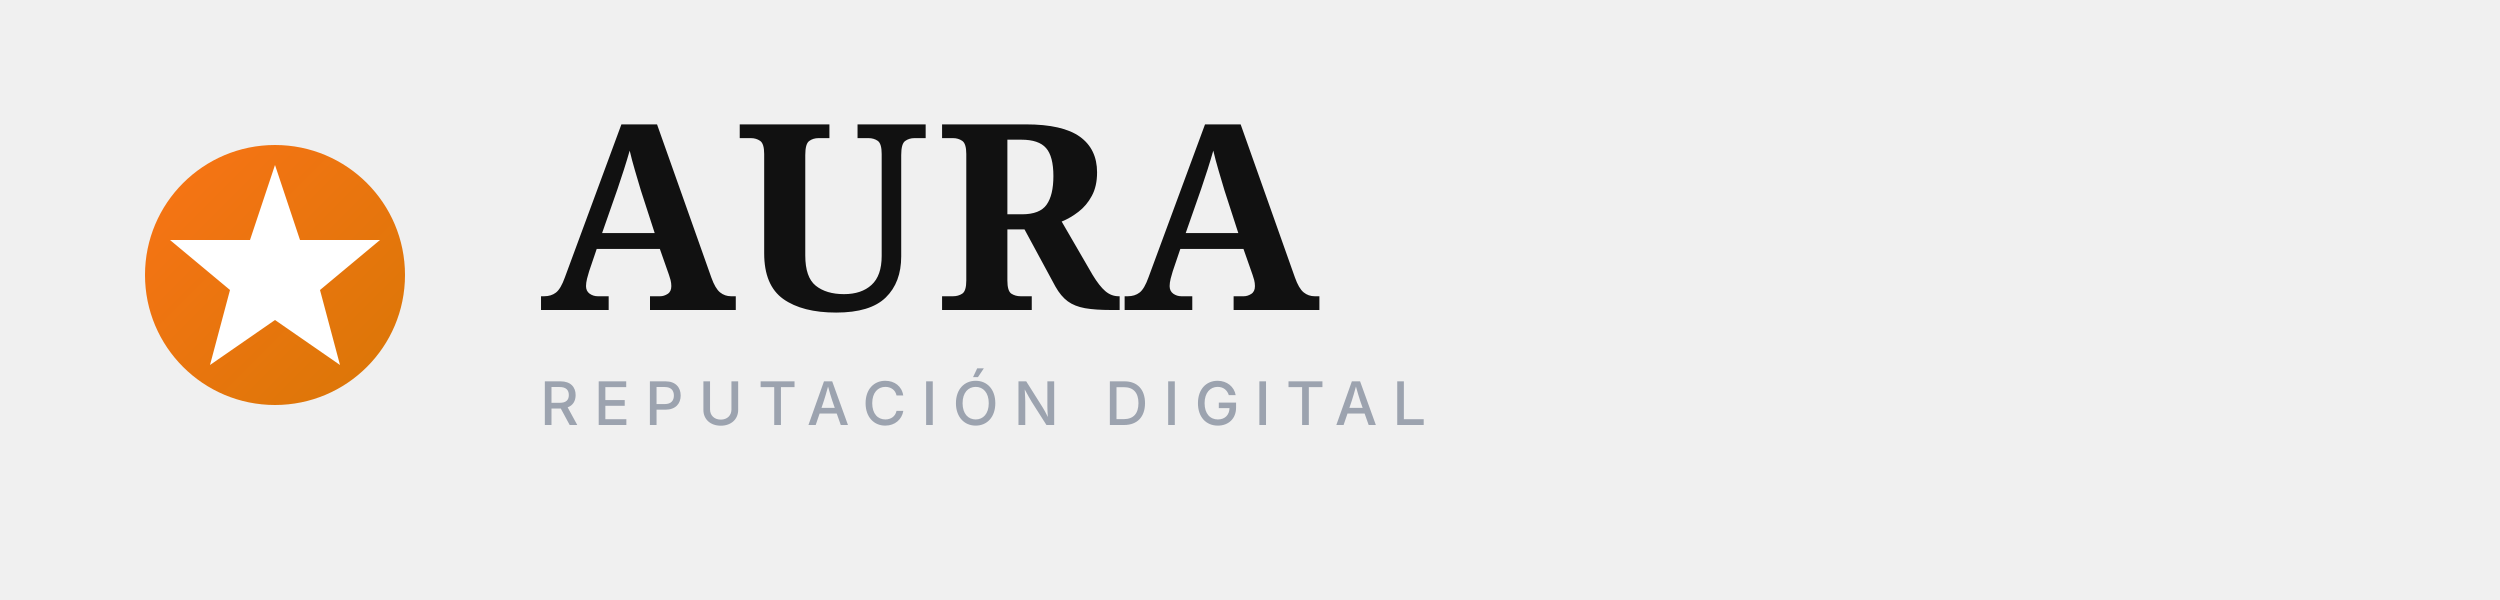
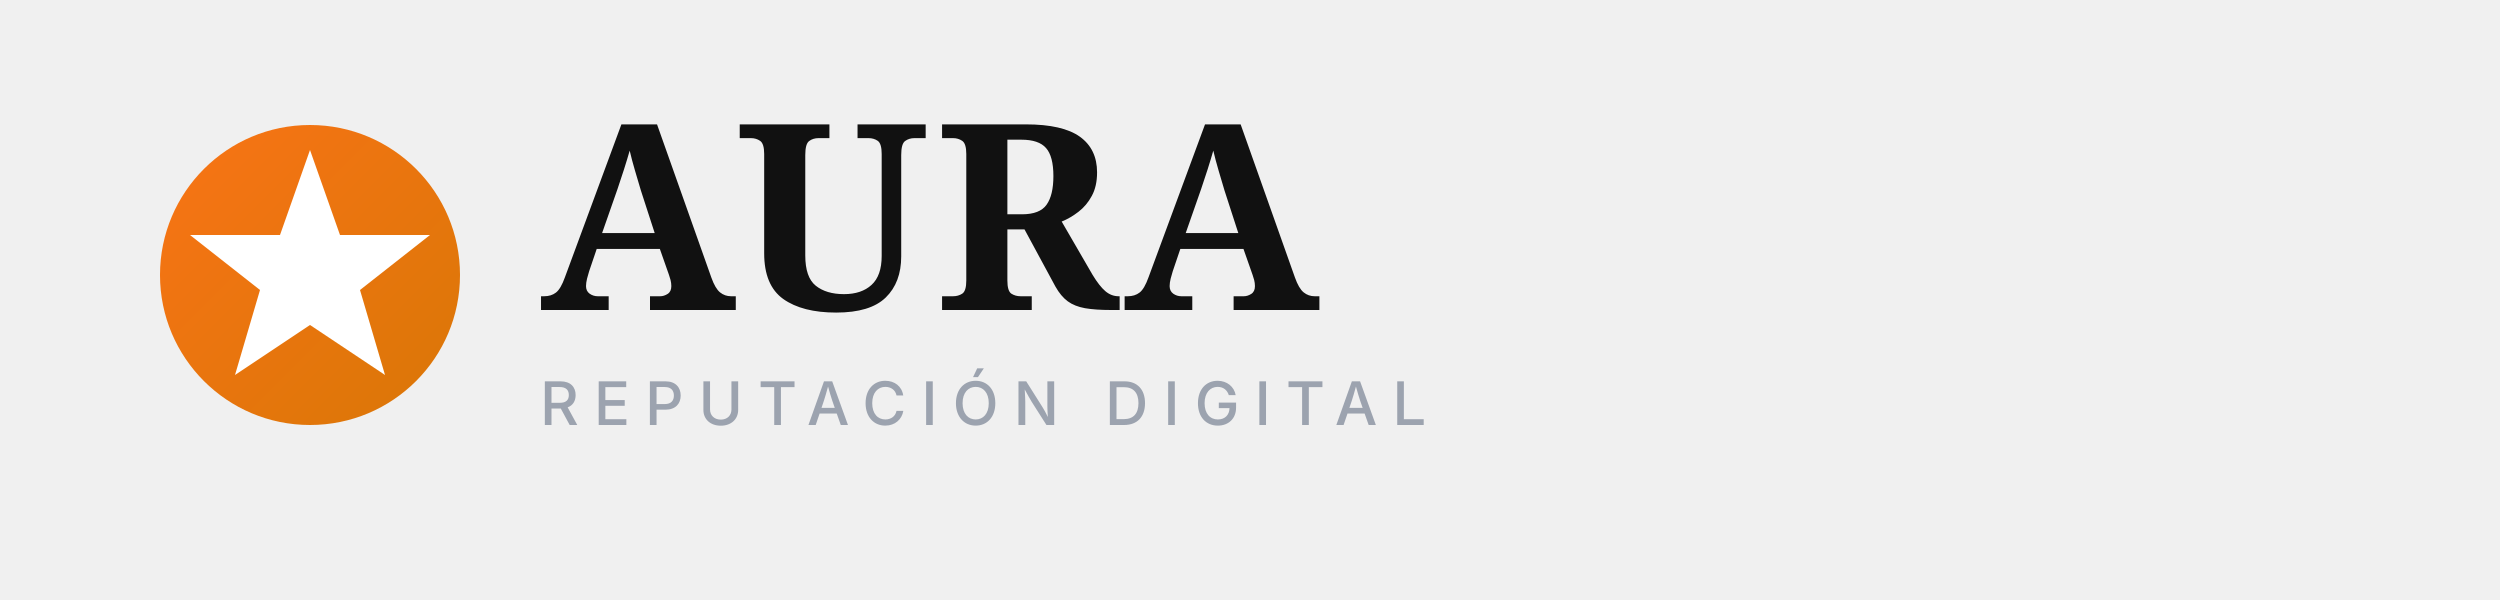
<svg xmlns="http://www.w3.org/2000/svg" viewBox="0 0 500 120" fill="none">
  <defs>
    <linearGradient id="sg" x1="0" y1="0" x2="1" y2="1">
      <stop offset="0%" stop-color="#f97316" />
      <stop offset="100%" stop-color="#d97706" />
    </linearGradient>
  </defs>
-   <circle cx="55" cy="55" r="26" fill="url(#sg)" />
-   <path d="M 55 33 L 60 48 L 76 48 L 64 58 L 68 73 L 55 64 L 42 73 L 46 58 L 34 48 L 50 48 Z" fill="white" />
+   <circle cx="62" cy="55" r="30" fill="url(#sg)" />
+   <path d="M 62 30 L 68 47 L 86 47 L 72 58 L 77 75 L 62 65 L 47 75 L 52 58 L 38 47 L 56 47 Z" fill="white" />
  <text x="108" y="62" font-family="'Playfair Display', Georgia, serif" font-size="52" font-weight="900" fill="#111" letter-spacing="1">AURA</text>
  <text x="108" y="85" font-family="Inter, Arial, sans-serif" font-size="12" fill="#9ca3af" letter-spacing="3" font-weight="500">REPUTACIÓN DIGITAL</text>
</svg>
